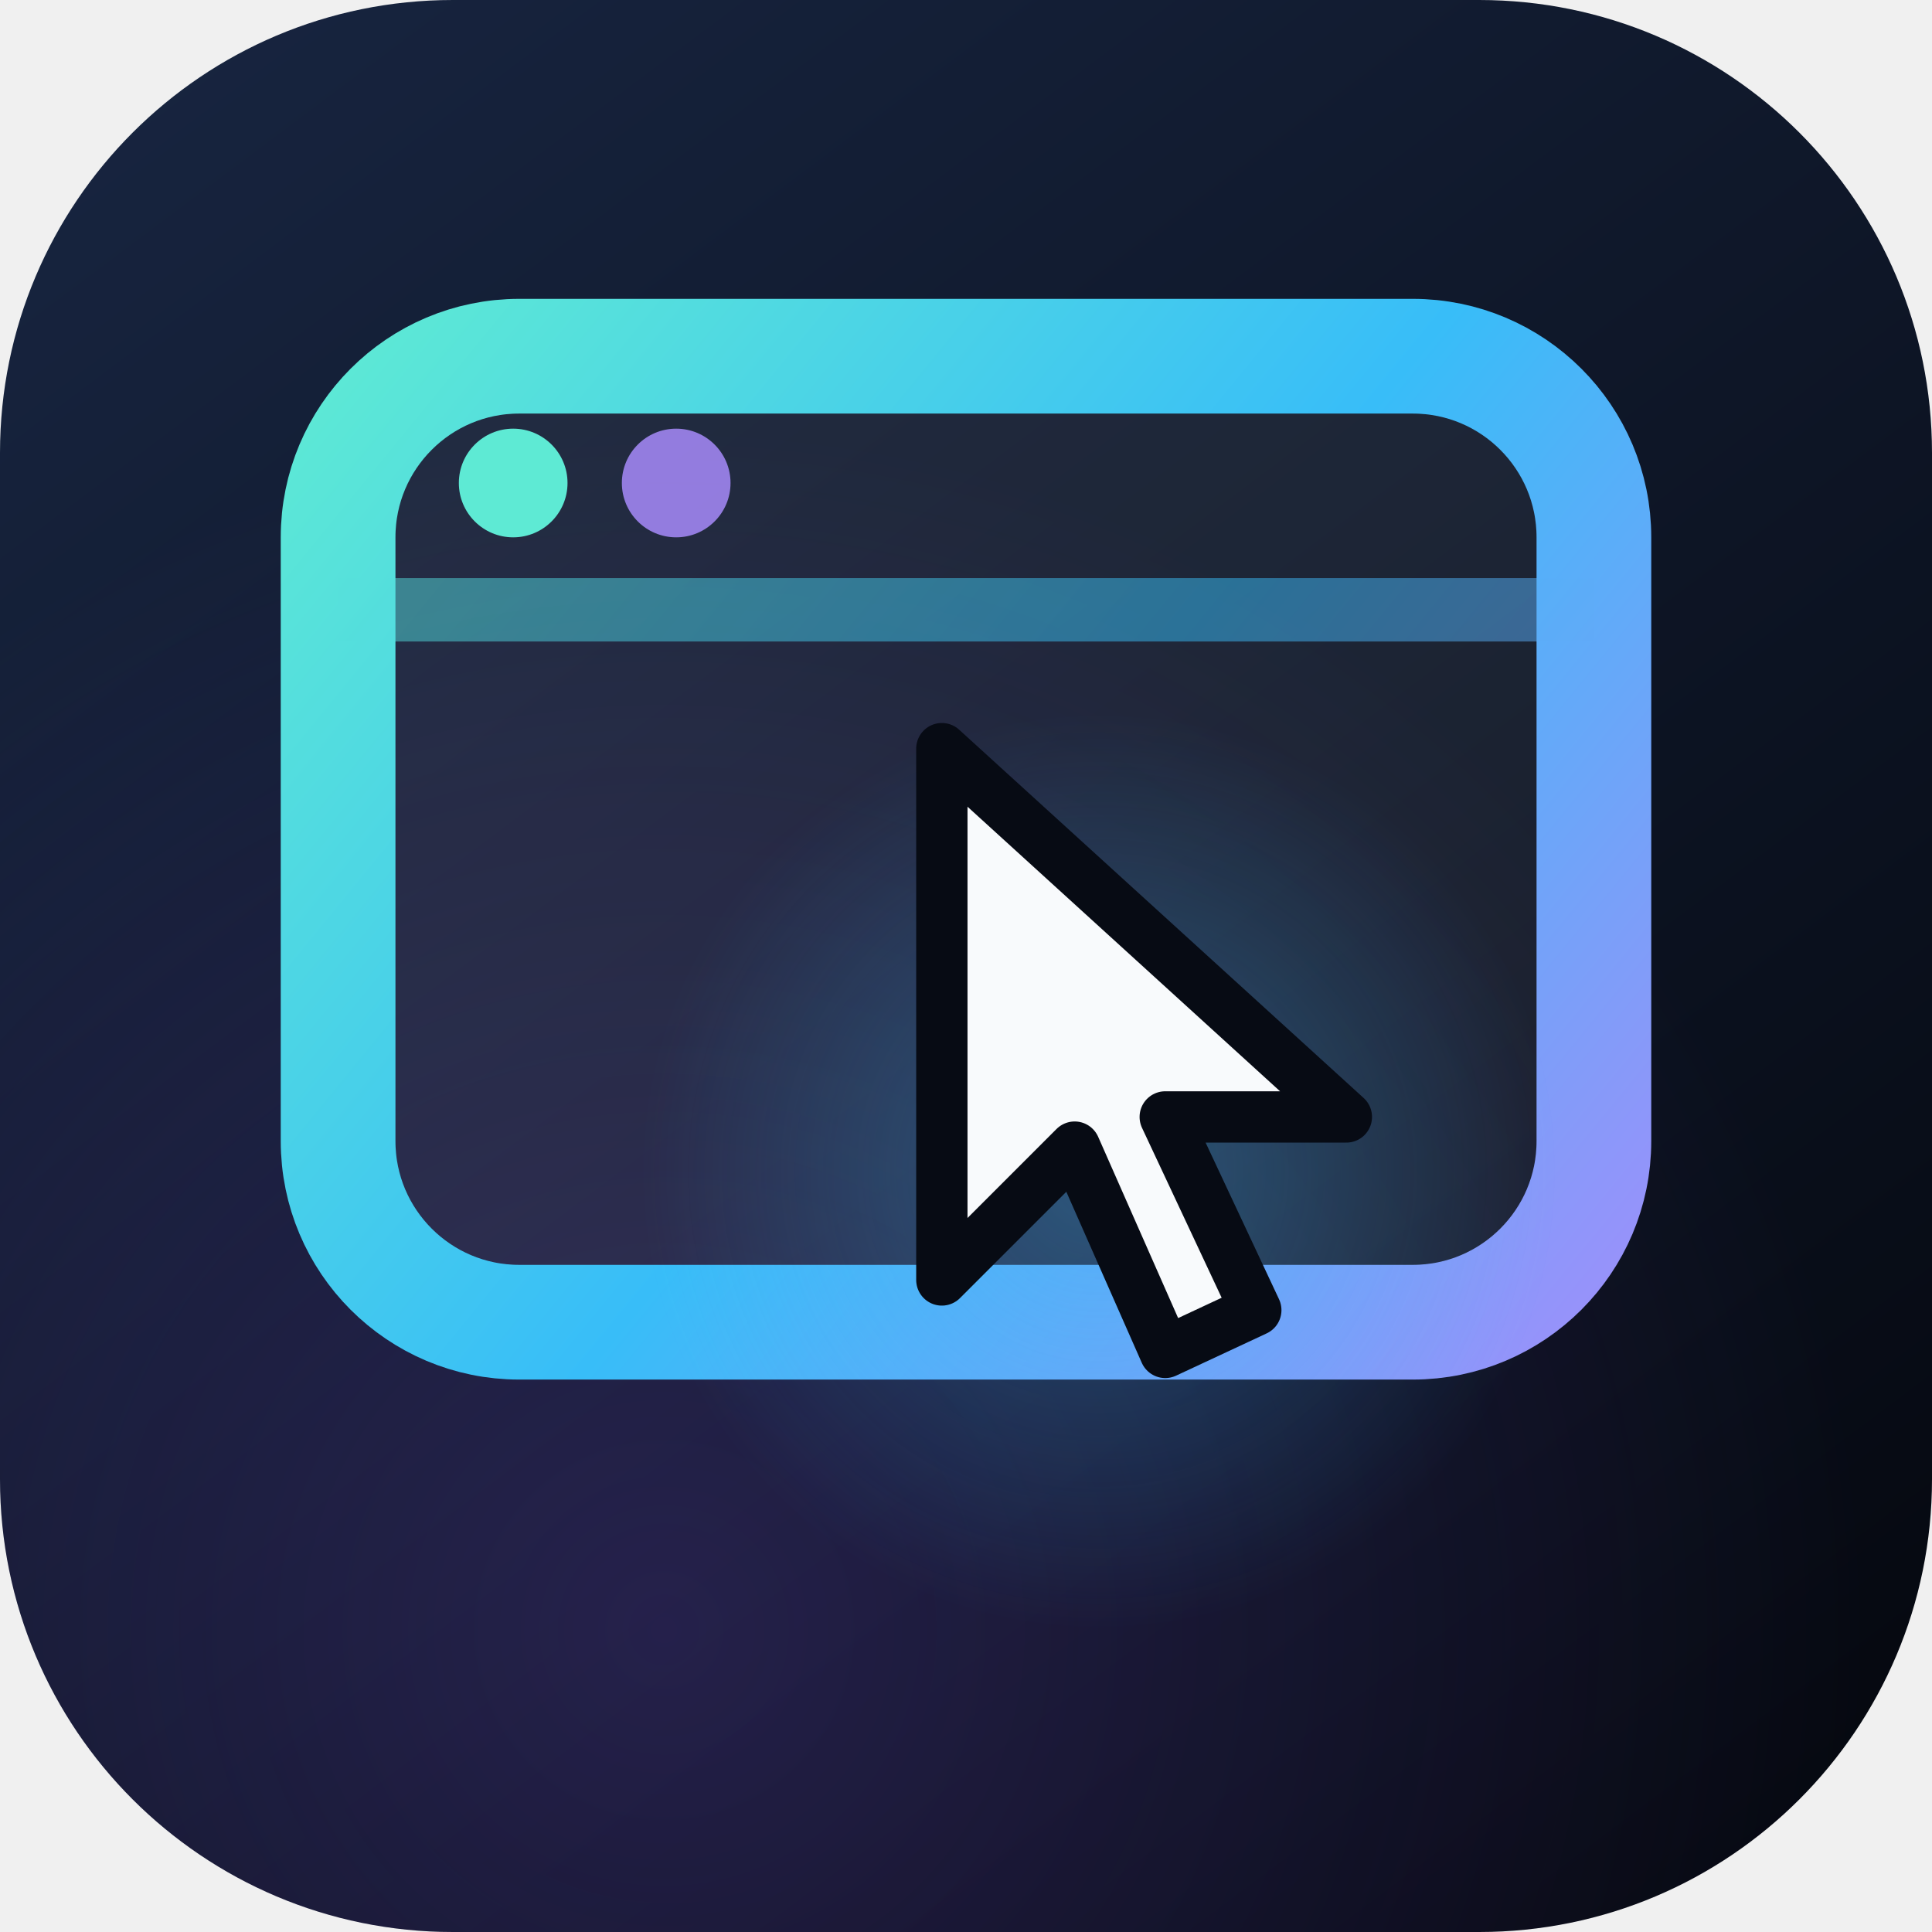
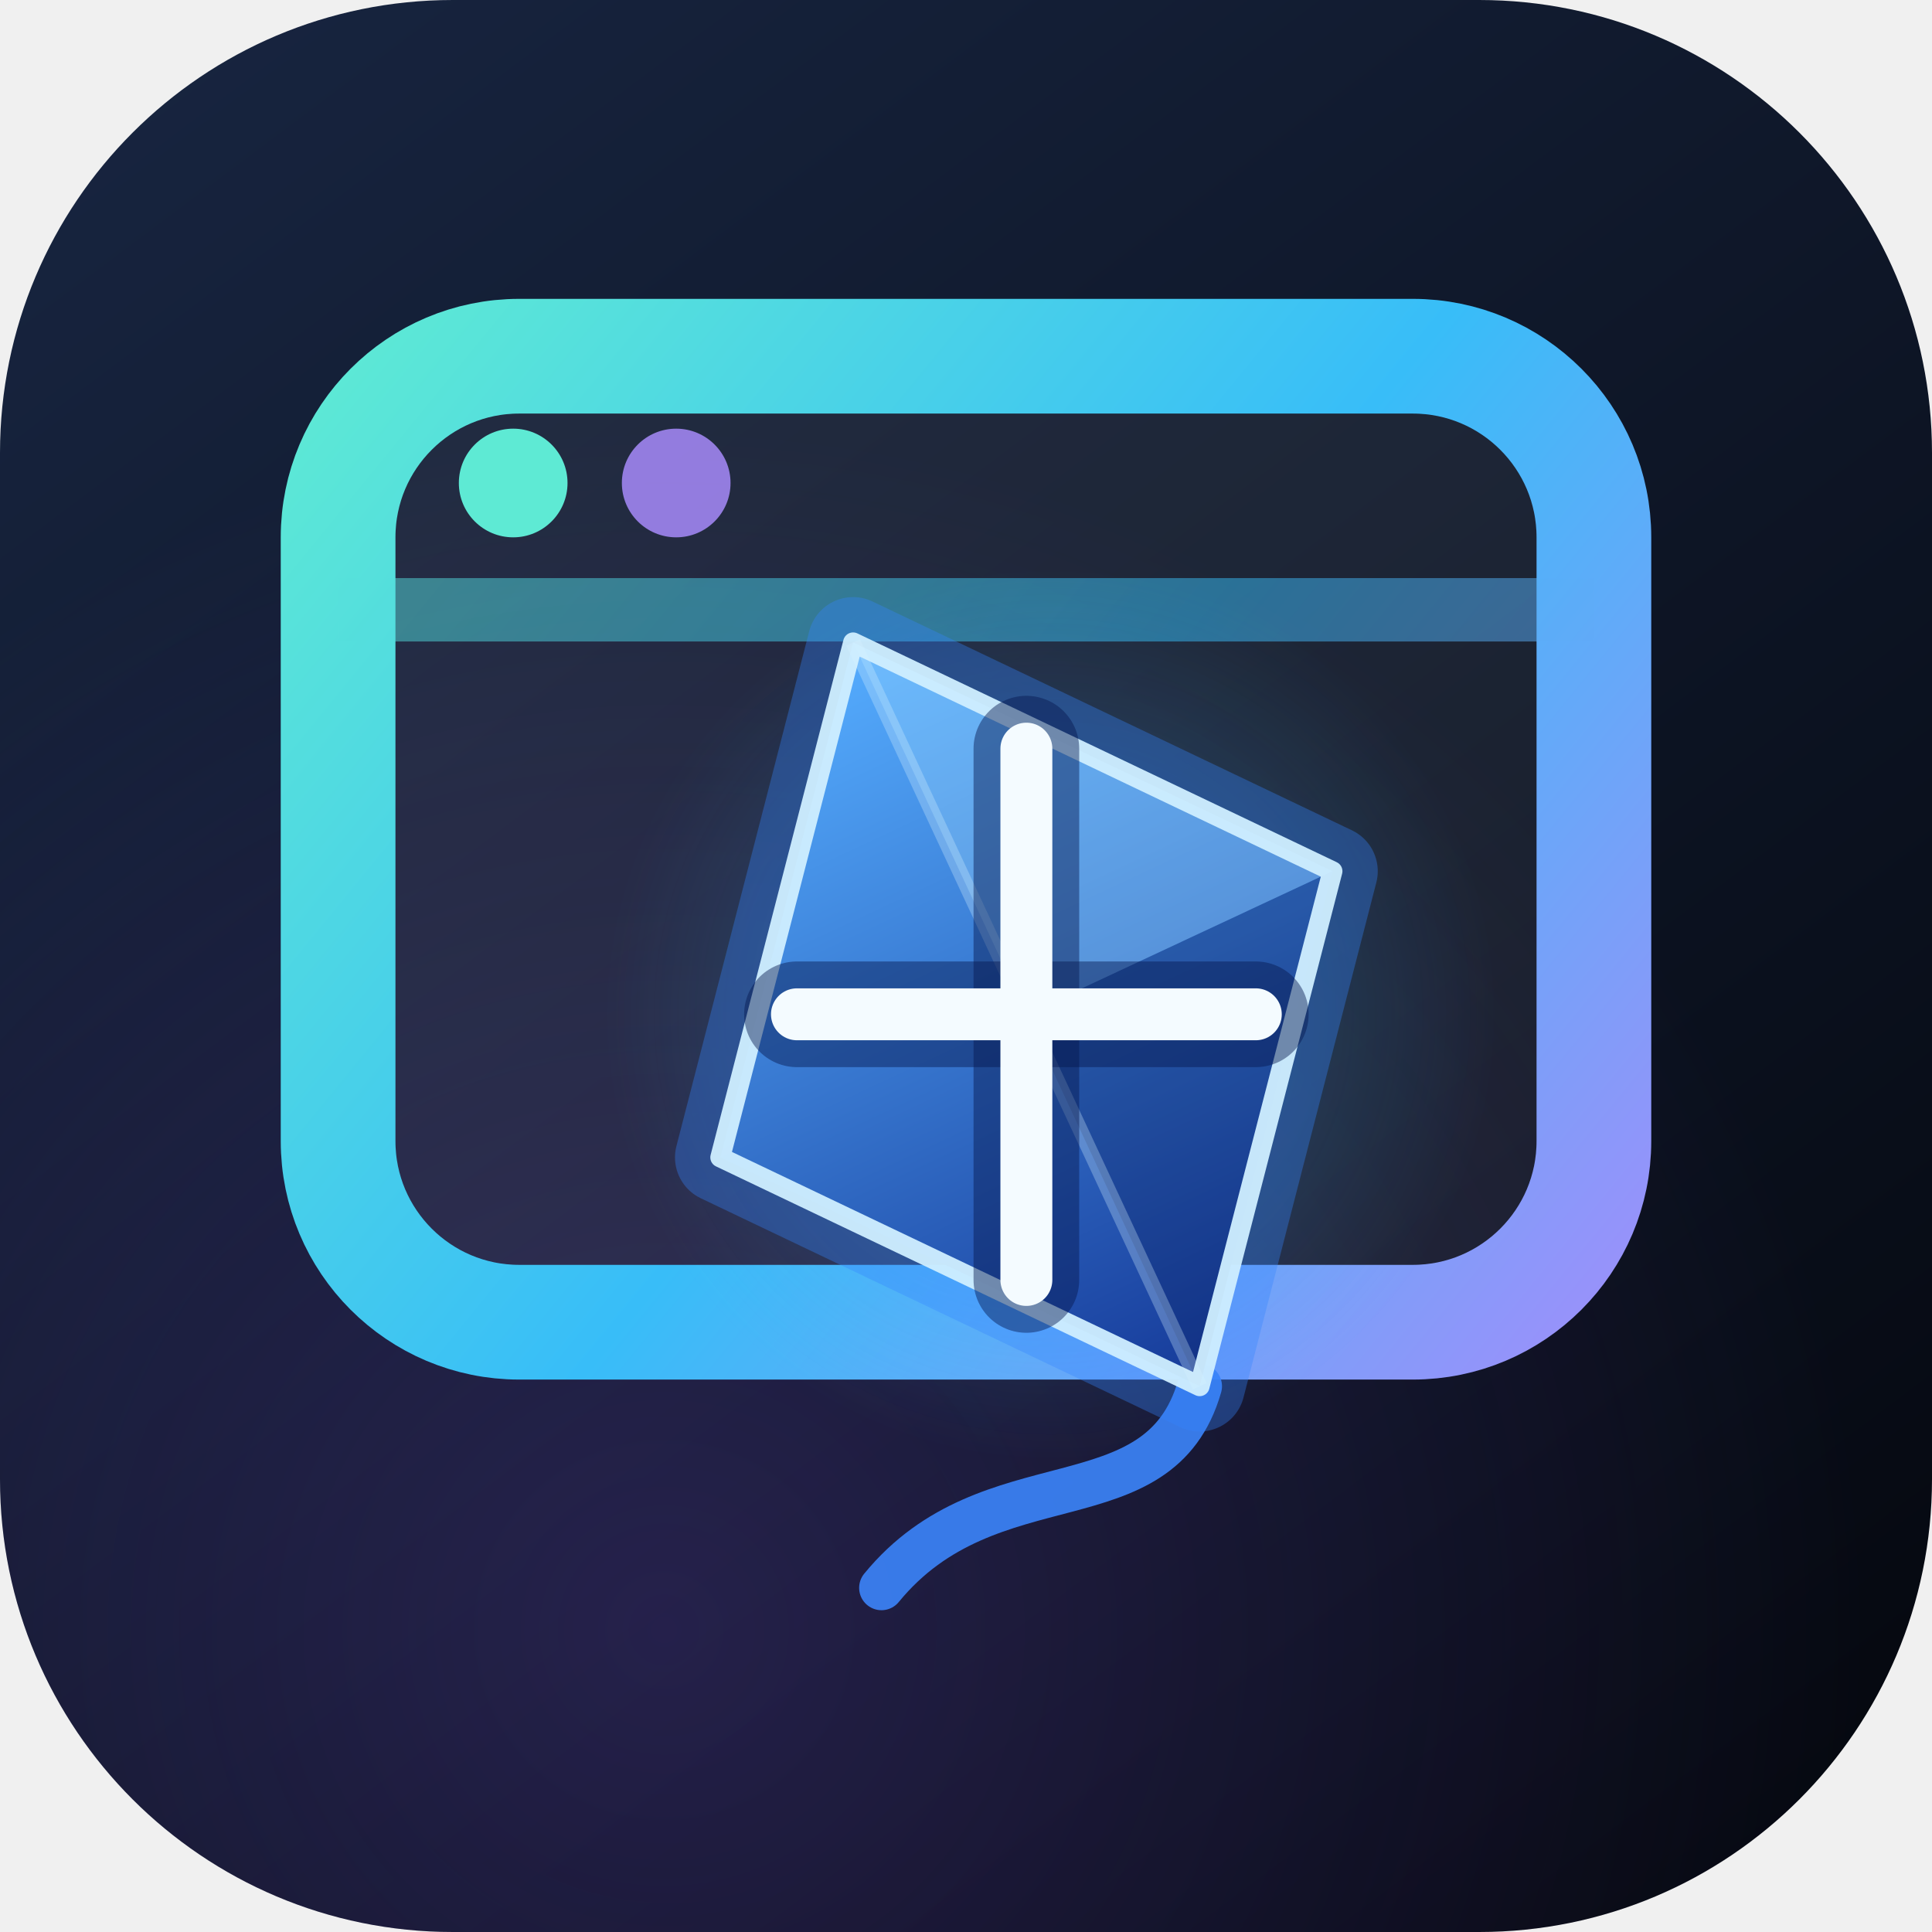
<svg xmlns="http://www.w3.org/2000/svg" width="32" height="32" viewBox="0 0 32 32" fill="none">
  <defs>
    <linearGradient id="tile" x1="4" y1="0" x2="28" y2="32" gradientUnits="userSpaceOnUse">
      <stop stop-color="#17243F" />
      <stop offset="1" stop-color="#05080F" />
    </linearGradient>
    <radialGradient id="halo" cx="11" cy="27" r="20" gradientUnits="userSpaceOnUse">
      <stop stop-color="#8B5CF6" stop-opacity=".2" />
      <stop offset="1" stop-color="#8B5CF6" stop-opacity="0" />
    </radialGradient>
    <linearGradient id="rail" x1="5" y1="6" x2="27" y2="24" gradientUnits="userSpaceOnUse">
      <stop stop-color="#5EEAD4" />
      <stop offset=".5" stop-color="#38BDF8" />
      <stop offset="1" stop-color="#A78BFA" />
    </linearGradient>
-     <radialGradient id="glow" cx="18.2" cy="19.4" r="7.6" gradientUnits="userSpaceOnUse">
-       <stop stop-color="#38BDF8" stop-opacity=".32" />
+     <radialGradient id="glow" cx="17.4" cy="16.8" r="7.4" gradientUnits="userSpaceOnUse">
+       <stop stop-color="#38BDF8" stop-opacity=".30" />
      <stop offset="1" stop-color="#38BDF8" stop-opacity="0" />
    </radialGradient>
+     <linearGradient id="kite" x1="14.1" y1="10.6" x2="19.9" y2="23.0" gradientUnits="userSpaceOnUse">
+       <stop stop-color="#55ADFF" />
+       <stop offset="1" stop-color="#163A99" />
+     </linearGradient>
  </defs>
  <rect width="32" height="32" rx="7.5" fill="url(#tile)" />
  <rect width="32" height="32" rx="7.5" fill="url(#halo)" />
  <rect x="5.6" y="5.9" width="20.8" height="16" rx="3" fill="#FFFFFF" fill-opacity=".06" stroke="url(#rail)" stroke-width="1.9" />
  <path d="M5.6 10.1 H26.4" stroke="url(#rail)" stroke-width="1.05" stroke-opacity=".5" />
  <circle cx="8.5" cy="8" r=".9" fill="#5EEAD4" />
  <circle cx="11.2" cy="8" r=".9" fill="#A78BFA" fill-opacity=".85" />
-   <circle cx="18.2" cy="19.4" r="7.6" fill="url(#glow)" />
-   <path d="M15.6 12.4 L15.6 21.2 L17.8 19 L19.3 22.4 L20.8 21.7 L19.3 18.5 L22.3 18.5 Z" fill="#F8FAFC" stroke="#070B14" stroke-width=".85" stroke-linejoin="round" />
+   <circle cx="17.4" cy="16.8" r="7.4" fill="url(#glow)" />
+   <path d="M19.87 22.96 C 19.2 25.3, 16.4 24.1, 14.6 26.3" stroke="#3B82F6" stroke-opacity=".92" stroke-width=".74" stroke-linecap="round" fill="none" />
+   <polygon points="14.13,10.64 22.07,14.43 19.87,22.96 11.93,19.17" fill="none" stroke="#3684FF" stroke-opacity=".35" stroke-width="1.5" stroke-linejoin="round" />
+   <polygon points="14.13,10.64 22.07,14.43 19.87,22.96 11.93,19.17" fill="url(#kite)" />
+   <polygon points="14.13,10.64 22.07,14.43 17.00,16.80" fill="#A9E0FF" fill-opacity=".30" />
+   <polygon points="17.00,16.80 22.07,14.43 19.87,22.96" fill="#06184F" fill-opacity=".28" />
+   <polygon points="14.13,10.64 22.07,14.43 19.87,22.96 11.93,19.17" fill="none" stroke="#CFEFFF" stroke-opacity=".95" stroke-width=".33" stroke-linejoin="round" />
+   <line x1="14.13" y1="10.64" x2="19.87" y2="22.96" stroke="#D5F2FF" stroke-opacity=".30" stroke-width=".25" />
+   <line x1="17.0" y1="12.4" x2="17.0" y2="21.2" stroke="#06184F" stroke-opacity=".45" stroke-width="1.75" stroke-linecap="round" />
+   <line x1="13.2" y1="16.8" x2="20.8" y2="16.8" stroke="#06184F" stroke-opacity=".45" stroke-width="1.75" stroke-linecap="round" />
+   <line x1="17.0" y1="12.4" x2="17.0" y2="21.2" stroke="#F4FBFF" stroke-width=".86" stroke-linecap="round" />
+   <line x1="13.2" y1="16.8" x2="20.8" y2="16.8" stroke="#F4FBFF" stroke-width=".86" stroke-linecap="round" />
</svg>
